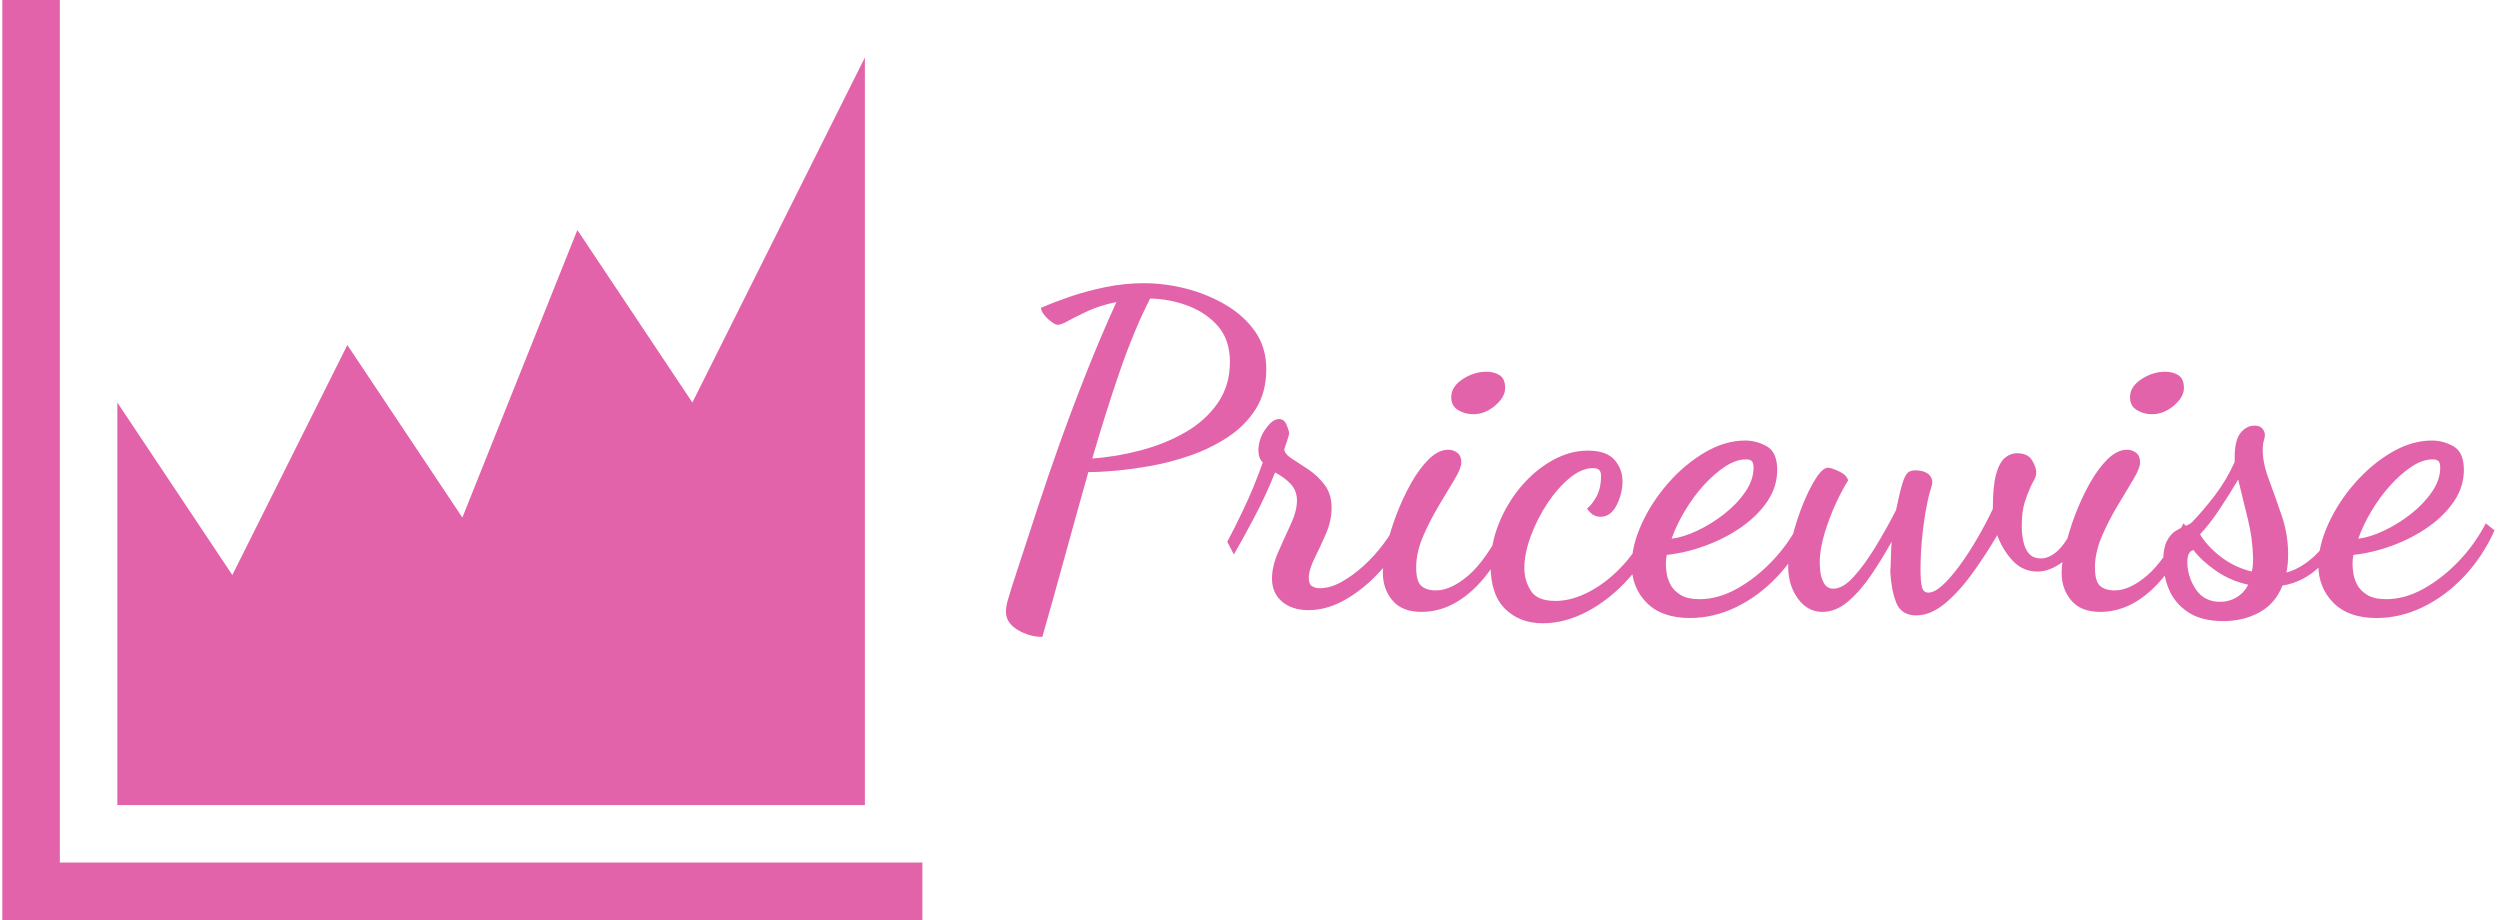
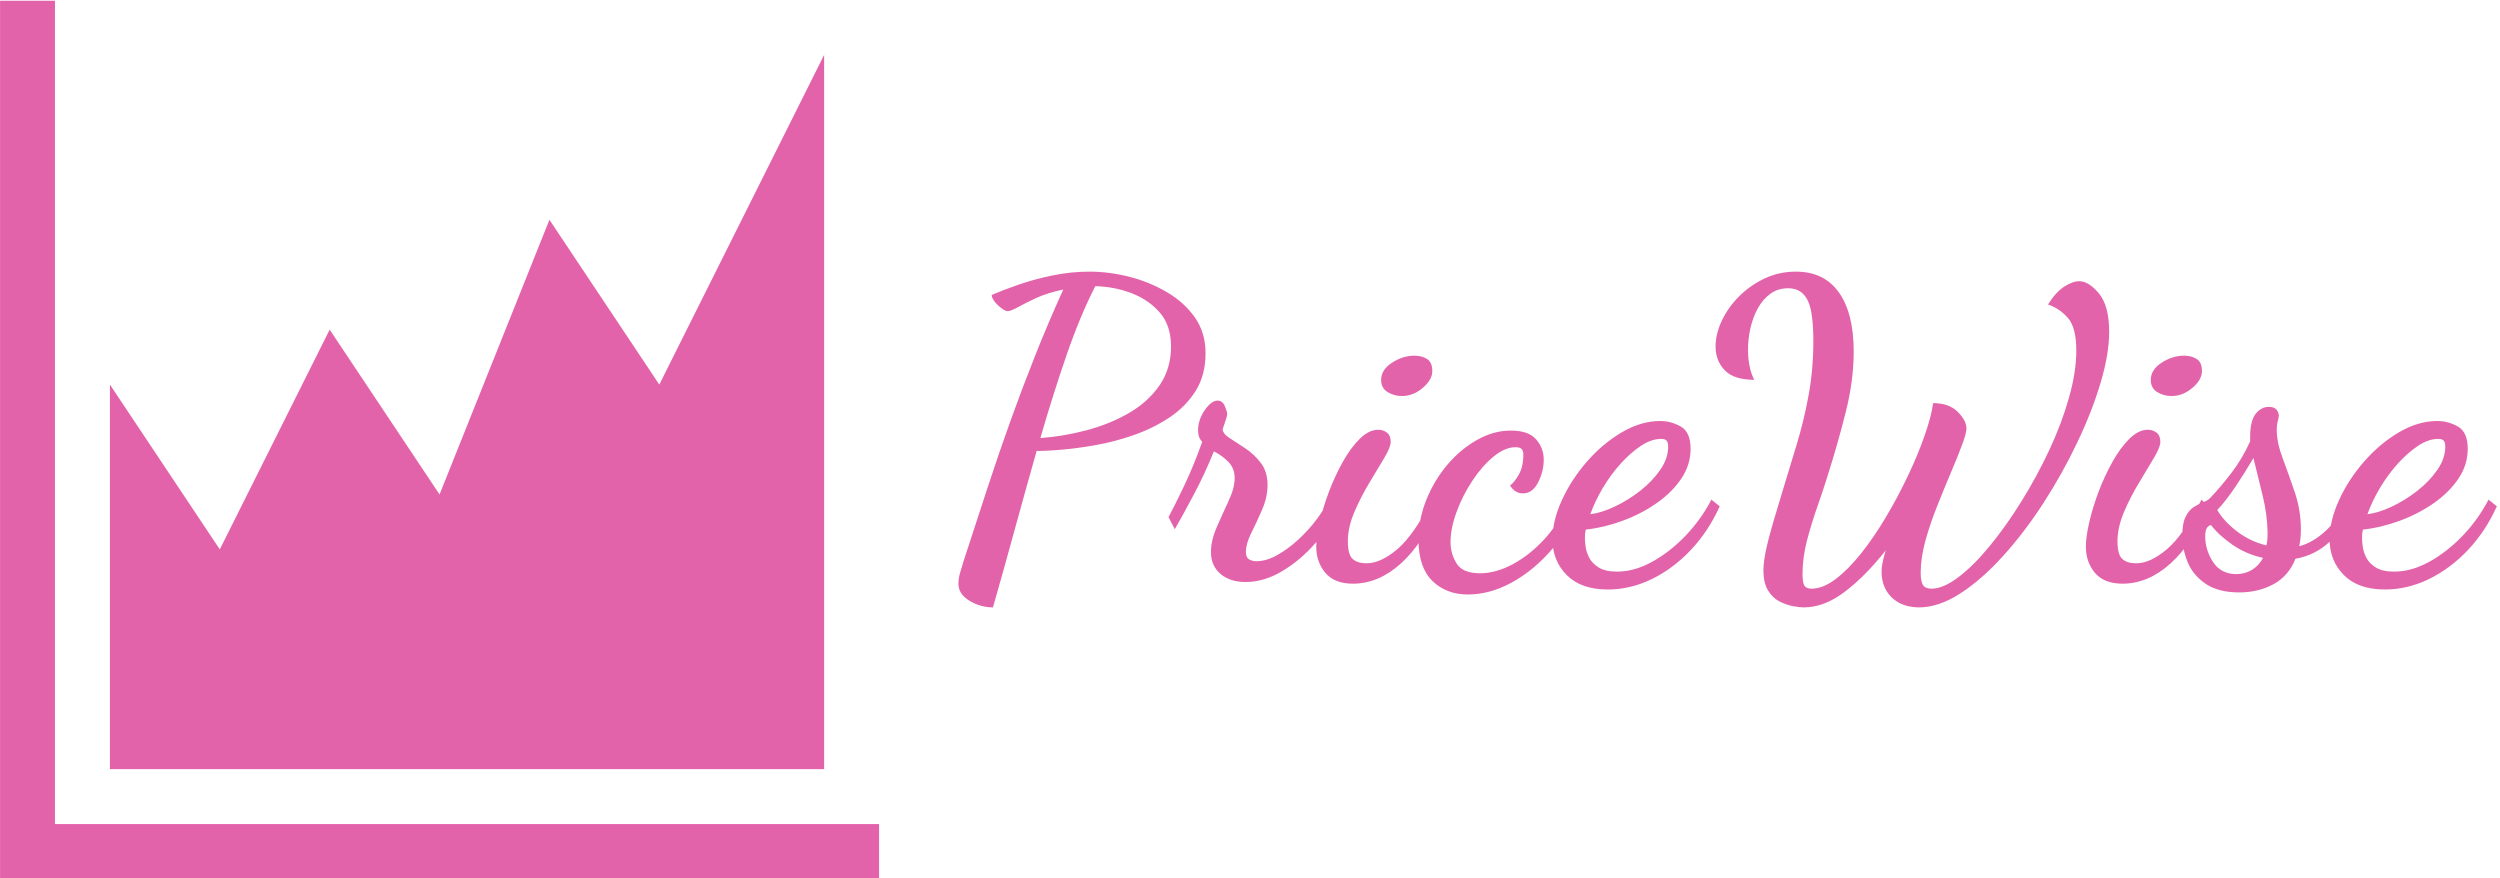
- <svg xmlns="http://www.w3.org/2000/svg" version="1.1" width="1000" height="368" viewBox="0 0 1000 368">
-   <g transform="matrix(1,0,0,1,-0.6060606,0.01149443)">
-     <svg viewBox="0 0 396 146" data-background-color="#ffffff" preserveAspectRatio="xMidYMid meet" height="368" width="1000">
-       <g id="tight-bounds" transform="matrix(1,0,0,1,0.24,-0.004560289)">
-         <svg viewBox="0 0 395.52 146.009" height="146.009" width="395.52">
+ <svg xmlns="http://www.w3.org/2000/svg" version="1.1" width="1000" height="351" viewBox="0 0 1000 351">
+   <g transform="matrix(1,0,0,1,-0.6060606,0.3057194)">
+     <svg viewBox="0 0 396 139" data-background-color="#ffffff" preserveAspectRatio="xMidYMid meet" height="351" width="1000">
+       <g id="tight-bounds" transform="matrix(1,0,0,1,0.24,-0.1210684)">
+         <svg viewBox="0 0 395.52 139.242" height="139.242" width="395.52">
          <g>
-             <svg viewBox="0 0 662.133 244.431" height="146.009" width="395.52">
-               <g transform="matrix(1,0,0,1,266.6132,75.23531)">
-                 <svg viewBox="0 0 395.52 93.961" height="93.961" width="395.52">
+             <svg viewBox="0 0 641.863 225.967" height="139.242" width="395.52">
+               <g transform="matrix(1,0,0,1,246.3432,69.82703)">
+                 <svg viewBox="0 0 395.52 86.313" height="86.313" width="395.52">
                  <g id="textblocktransform">
-                     <svg viewBox="0 0 395.52 93.961" height="93.961" width="395.52" id="textblock">
+                     <svg viewBox="0 0 395.52 86.313" height="86.313" width="395.52" id="textblock">
                      <g>
-                         <svg viewBox="0 0 395.52 93.961" height="93.961" width="395.52">
+                         <svg viewBox="0 0 395.52 86.313" height="86.313" width="395.52">
                          <g transform="matrix(1,0,0,1,0,0)">
-                             <svg width="395.52" viewBox="1.7 -36 169.83 40.35" height="93.961" data-palette-color="#e363aa">
-                               <path d="M5.85 4.35L5.85 4.35Q4.35 4.35 3.03 3.55 1.7 2.75 1.7 1.5L1.7 1.5Q1.7 0.85 1.93 0.1 2.15-0.65 2.35-1.3L2.35-1.3Q3.9-6.05 5.25-10.18 6.6-14.3 7.98-18.13 9.35-21.95 10.88-25.8 12.4-29.65 14.3-33.85L14.3-33.85Q12.4-33.45 11.05-32.83 9.7-32.2 8.85-31.73 8-31.25 7.6-31.25L7.6-31.25Q7.35-31.25 6.88-31.6 6.4-31.95 6.05-32.4 5.7-32.85 5.7-33.2L5.7-33.2Q7.1-33.8 8.97-34.45 10.85-35.1 13.05-35.55 15.25-36 17.45-36L17.45-36Q19.8-36 22.25-35.38 24.7-34.75 26.78-33.52 28.85-32.3 30.13-30.48 31.4-28.65 31.4-26.2L31.4-26.2Q31.4-23.55 30.2-21.65 29-19.75 27.03-18.45 25.05-17.15 22.75-16.35 20.45-15.55 18.18-15.15 15.9-14.75 14.1-14.6 12.3-14.45 11.4-14.45L11.4-14.45 11.1-14.45Q9.7-9.5 8.35-4.58 7 0.35 5.85 4.35ZM11.55-16L11.55-16Q14.35-16.2 17.15-16.95 19.95-17.7 22.23-19.03 24.5-20.35 25.88-22.35 27.25-24.35 27.25-27L27.25-27Q27.25-29.5 25.93-31.05 24.6-32.6 22.53-33.4 20.45-34.2 18.15-34.25L18.15-34.25Q16.35-30.75 14.7-25.98 13.05-21.2 11.55-16ZM36.2 1.3L36.2 1.3Q34.35 1.3 33.2 0.33 32.05-0.65 32.05-2.3L32.05-2.3Q32.05-3.7 32.75-5.3 33.45-6.9 34.17-8.45 34.9-10 34.9-11.2L34.9-11.2Q34.9-12.35 34.15-13.13 33.4-13.9 32.4-14.4L32.4-14.4Q31.3-11.65 29.92-9.08 28.55-6.5 27.7-5.05L27.7-5.05 26.95-6.5Q27.65-7.8 28.8-10.2 29.95-12.6 31-15.55L31-15.55Q30.5-16.05 30.5-16.9L30.5-16.9Q30.5-18.2 31.3-19.35 32.1-20.5 32.85-20.5L32.85-20.5Q33.45-20.5 33.72-19.83 34-19.15 34-18.9L34-18.9Q34-18.65 33.77-18 33.55-17.35 33.45-17.05L33.45-17.05Q33.5-16.5 34.32-15.98 35.15-15.45 36.2-14.75 37.25-14.05 38.05-13 38.85-11.95 38.85-10.35L38.85-10.35Q38.85-8.9 38.2-7.4 37.55-5.9 36.9-4.6 36.25-3.3 36.25-2.35L36.25-2.35Q36.25-1.65 36.62-1.43 37-1.2 37.5-1.2L37.5-1.2Q38.7-1.2 40-1.93 41.3-2.65 42.55-3.8 43.8-4.95 44.75-6.23 45.7-7.5 46.2-8.55L46.2-8.55 47.4-7.65Q46.45-5.5 44.65-3.43 42.85-1.35 40.65-0.03 38.45 1.3 36.2 1.3ZM49.1 1.5L49.1 1.5Q46.9 1.5 45.8 0.2 44.7-1.1 44.7-2.95L44.7-2.95Q44.7-4.1 45.1-5.85 45.5-7.6 46.22-9.53 46.95-11.45 47.9-13.15 48.85-14.85 49.95-15.93 51.05-17 52.15-17L52.15-17Q52.75-17 53.2-16.65 53.65-16.3 53.65-15.55L53.65-15.55Q53.65-14.9 52.87-13.6 52.1-12.3 51.07-10.6 50.05-8.9 49.27-7.08 48.5-5.25 48.5-3.6L48.5-3.6Q48.5-2 49.07-1.48 49.65-0.95 50.75-0.95L50.75-0.95Q52.45-0.95 54.45-2.65 56.45-4.35 58.6-8.6L58.6-8.6 59.35-7.8Q57.6-3.4 54.9-0.95 52.2 1.5 49.1 1.5ZM55-21.05L55-21.05Q54.05-21.05 53.27-21.53 52.5-22 52.5-23L52.5-23Q52.5-24.2 53.8-25.05 55.1-25.9 56.5-25.9L56.5-25.9Q57.4-25.9 58.02-25.5 58.65-25.1 58.65-24.05L58.65-24.05Q58.65-23 57.5-22.03 56.35-21.05 55-21.05ZM62.94 2.8L62.94 2.8Q60.34 2.8 58.67 1.18 56.99-0.45 56.99-3.8L56.99-3.8Q56.99-6.25 57.94-8.6 58.89-10.95 60.49-12.83 62.09-14.7 64.07-15.8 66.04-16.9 68.09-16.9L68.09-16.9Q70.19-16.9 71.12-15.85 72.04-14.8 72.04-13.4L72.04-13.4Q72.04-12 71.37-10.68 70.69-9.35 69.54-9.35L69.54-9.35Q68.59-9.35 67.99-10.3L67.99-10.3Q68.49-10.65 69.04-11.6 69.59-12.55 69.59-14.05L69.59-14.05Q69.59-14.45 69.39-14.68 69.19-14.9 68.64-14.9L68.64-14.9Q67.39-14.9 66.02-13.78 64.64-12.65 63.47-10.88 62.29-9.1 61.57-7.13 60.84-5.15 60.84-3.5L60.84-3.5Q60.84-2.1 61.57-0.93 62.29 0.25 64.39 0.25L64.39 0.25Q66.29 0.25 68.34-0.85 70.39-1.95 72.19-3.93 73.99-5.9 75.09-8.65L75.09-8.65 76.09-7.75Q74.89-4.7 72.77-2.33 70.64 0.05 68.07 1.43 65.49 2.8 62.94 2.8ZM79.74 2.2L79.74 2.2Q76.54 2.2 74.82 0.48 73.09-1.25 73.09-3.85L73.09-3.85Q73.09-6.05 74.22-8.53 75.34-11 77.24-13.18 79.14-15.35 81.44-16.7 83.74-18.05 86.04-18.05L86.04-18.05Q87.34-18.05 88.52-17.38 89.69-16.7 89.69-14.7L89.69-14.7Q89.69-12.8 88.59-11.15 87.49-9.5 85.64-8.2 83.79-6.9 81.57-6.08 79.34-5.25 77.09-5L77.09-5Q77.04-4.8 77.02-4.58 76.99-4.35 76.99-3.85L76.99-3.85Q76.99-3.6 77.07-2.98 77.14-2.35 77.49-1.65 77.84-0.95 78.64-0.45 79.44 0.05 80.84 0.05L80.84 0.05Q82.94 0.05 85.07-1.13 87.19-2.3 89.07-4.25 90.94-6.2 92.19-8.6L92.19-8.6 93.19-7.8Q91.84-4.8 89.72-2.55 87.59-0.3 85.02 0.95 82.44 2.2 79.74 2.2ZM77.64-6.85L77.64-6.85Q78.94-7 80.54-7.75 82.14-8.5 83.62-9.65 85.09-10.8 86.04-12.18 86.99-13.55 86.99-14.95L86.99-14.95Q86.99-15.5 86.79-15.7 86.59-15.9 86.14-15.9L86.14-15.9Q84.99-15.9 83.74-15.08 82.49-14.25 81.29-12.93 80.09-11.6 79.14-10 78.19-8.4 77.64-6.85ZM105.54 1.9L105.54 1.9Q103.84 1.9 103.26 0.43 102.69-1.05 102.59-3.1L102.59-3.1Q102.64-3.7 102.66-4.75 102.69-5.8 102.74-6.5L102.74-6.5Q101.69-4.6 100.44-2.75 99.19-0.9 97.79 0.3 96.39 1.5 94.84 1.5L94.84 1.5Q93.14 1.5 92.04-0.03 90.94-1.55 90.94-3.7L90.94-3.7Q90.94-5.15 91.41-7.05 91.89-8.95 92.61-10.75 93.34-12.55 94.11-13.75 94.89-14.95 95.49-14.95L95.49-14.95Q95.84-14.95 96.71-14.55 97.59-14.15 97.79-13.5L97.79-13.5Q97.24-12.7 96.46-11.05 95.69-9.4 95.11-7.53 94.54-5.65 94.54-4.1L94.54-4.1Q94.54-3.8 94.61-3.08 94.69-2.35 95.04-1.75 95.39-1.15 96.09-1.15L96.09-1.15Q97.19-1.15 98.41-2.5 99.64-3.85 100.89-5.9 102.14-7.95 103.24-10.1L103.24-10.1Q103.69-12.25 103.99-13.2 104.29-14.15 104.61-14.4 104.94-14.65 105.39-14.65L105.39-14.65Q106.34-14.65 106.86-14.28 107.39-13.9 107.39-13.2L107.39-13.2Q107.39-13.15 107.29-12.78 107.19-12.4 107.14-12.3L107.14-12.3Q106.84-11.25 106.59-9.78 106.34-8.3 106.19-6.63 106.04-4.95 106.04-3.25L106.04-3.25Q106.04-2.05 106.19-1.38 106.34-0.7 106.94-0.7L106.94-0.7Q107.64-0.7 108.56-1.55 109.49-2.4 110.51-3.8 111.54-5.2 112.51-6.88 113.49-8.55 114.29-10.25L114.29-10.25Q114.29-12.85 114.66-14.2 115.04-15.55 115.66-16.07 116.29-16.6 117.04-16.6L117.04-16.6Q118.29-16.6 118.76-15.8 119.24-15 119.24-14.45L119.24-14.45Q119.24-13.95 118.99-13.53 118.74-13.1 118.59-12.75L118.59-12.75Q118.24-12 117.91-10.95 117.59-9.9 117.59-8.3L117.59-8.3Q117.59-7.45 117.76-6.58 117.94-5.7 118.41-5.15 118.89-4.6 119.79-4.6L119.79-4.6Q120.69-4.6 121.61-5.4 122.54-6.2 123.64-8.4L123.64-8.4 124.59-7.65Q123.49-5.05 122.09-4.08 120.69-3.1 119.39-3.1L119.39-3.1Q117.74-3.1 116.59-4.3 115.44-5.5 114.79-7.25L114.79-7.25Q113.54-5.1 112.01-2.98 110.49-0.85 108.84 0.53 107.19 1.9 105.54 1.9ZM126.54 1.5L126.54 1.5Q124.34 1.5 123.24 0.2 122.14-1.1 122.14-2.95L122.14-2.95Q122.14-4.1 122.54-5.85 122.94-7.6 123.66-9.53 124.39-11.45 125.34-13.15 126.29-14.85 127.39-15.93 128.49-17 129.59-17L129.59-17Q130.19-17 130.64-16.65 131.09-16.3 131.09-15.55L131.09-15.55Q131.09-14.9 130.31-13.6 129.54-12.3 128.51-10.6 127.49-8.9 126.71-7.08 125.94-5.25 125.94-3.6L125.94-3.6Q125.94-2 126.51-1.48 127.09-0.95 128.19-0.95L128.19-0.95Q129.89-0.95 131.89-2.65 133.89-4.35 136.04-8.6L136.04-8.6 136.79-7.8Q135.04-3.4 132.34-0.95 129.64 1.5 126.54 1.5ZM132.44-21.05L132.44-21.05Q131.49-21.05 130.71-21.53 129.94-22 129.94-23L129.94-23Q129.94-24.2 131.24-25.05 132.54-25.9 133.94-25.9L133.94-25.9Q134.84-25.9 135.46-25.5 136.09-25.1 136.09-24.05L136.09-24.05Q136.09-23 134.94-22.03 133.79-21.05 132.44-21.05ZM140.58 2.55L140.58 2.55Q138.08 2.55 136.56 1.53 135.03 0.5 134.38-1.07 133.73-2.65 133.73-4.3L133.73-4.3Q133.73-5.75 134.13-6.55 134.53-7.35 135.13-7.73 135.73-8.1 136.26-8.3 136.78-8.5 137.03-8.75L137.03-8.75Q138.28-10.05 139.61-11.78 140.93-13.5 141.88-15.6L141.88-15.6 141.88-16.1Q141.88-18.1 142.56-18.93 143.23-19.75 144.13-19.75L144.13-19.75Q144.73-19.75 145.01-19.45 145.28-19.15 145.33-18.75L145.33-18.75Q145.33-18.45 145.21-18.05 145.08-17.65 145.08-16.95L145.08-16.95Q145.08-15.45 145.81-13.53 146.53-11.6 147.26-9.45 147.98-7.3 147.98-5.05L147.98-5.05Q147.98-4.45 147.93-3.95 147.88-3.45 147.78-3L147.78-3Q149.33-3.4 150.83-4.73 152.33-6.05 153.68-8.65L153.68-8.65 154.28-8.2Q153.33-5.35 151.53-3.63 149.73-1.9 147.33-1.5L147.33-1.5Q146.53 0.55 144.71 1.55 142.88 2.55 140.58 2.55ZM140.23 0.35L140.23 0.35Q141.23 0.35 142.08-0.15 142.93-0.65 143.43-1.6L143.43-1.6Q141.38-2.05 139.73-3.2 138.08-4.35 137.18-5.55L137.18-5.55Q136.48-5.4 136.48-4.2L136.48-4.2Q136.48-2.55 137.43-1.1 138.38 0.35 140.23 0.35ZM143.83-3.1L143.83-3.1Q143.93-3.45 143.96-3.93 143.98-4.4 143.98-4.65L143.98-4.65Q143.93-6.9 143.38-9.1 142.83-11.3 142.28-13.6L142.28-13.6Q141.38-12.05 140.18-10.25 138.98-8.45 137.93-7.35L137.93-7.35Q138.73-6 140.28-4.8 141.83-3.6 143.83-3.1ZM158.08 2.2L158.08 2.2Q154.88 2.2 153.16 0.48 151.43-1.25 151.43-3.85L151.43-3.85Q151.43-6.05 152.56-8.53 153.68-11 155.58-13.18 157.48-15.35 159.78-16.7 162.08-18.05 164.38-18.05L164.38-18.05Q165.68-18.05 166.86-17.38 168.03-16.7 168.03-14.7L168.03-14.7Q168.03-12.8 166.93-11.15 165.83-9.5 163.98-8.2 162.13-6.9 159.91-6.08 157.68-5.25 155.43-5L155.43-5Q155.38-4.8 155.36-4.58 155.33-4.35 155.33-3.85L155.33-3.85Q155.33-3.6 155.41-2.98 155.48-2.35 155.83-1.65 156.18-0.95 156.98-0.45 157.78 0.05 159.18 0.05L159.18 0.05Q161.28 0.05 163.41-1.13 165.53-2.3 167.41-4.25 169.28-6.2 170.53-8.6L170.53-8.6 171.53-7.8Q170.18-4.8 168.06-2.55 165.93-0.3 163.36 0.95 160.78 2.2 158.08 2.2ZM155.98-6.85L155.98-6.85Q157.28-7 158.88-7.75 160.48-8.5 161.96-9.65 163.43-10.8 164.38-12.18 165.33-13.55 165.33-14.95L165.33-14.95Q165.33-15.5 165.13-15.7 164.93-15.9 164.48-15.9L164.48-15.9Q163.33-15.9 162.08-15.08 160.83-14.25 159.63-12.93 158.43-11.6 157.48-10 156.53-8.4 155.98-6.85Z" opacity="1" transform="matrix(1,0,0,1,0,0)" fill="#e363aa" class="undefined-text-0" data-fill-palette-color="primary" id="text-0" />
+                             <svg width="395.52" viewBox="1.7 -36 184.88 40.35" height="86.313" data-palette-color="#e363aa">
+                               <path d="M5.85 4.35L5.85 4.35Q4.35 4.35 3.03 3.55 1.7 2.75 1.7 1.5L1.7 1.5Q1.7 0.85 1.93 0.1 2.15-0.65 2.35-1.3L2.35-1.3Q3.9-6.05 5.25-10.18 6.6-14.3 7.98-18.13 9.35-21.95 10.88-25.8 12.4-29.65 14.3-33.85L14.3-33.85Q12.4-33.45 11.05-32.83 9.7-32.2 8.85-31.73 8-31.25 7.6-31.25L7.6-31.25Q7.35-31.25 6.88-31.6 6.4-31.95 6.05-32.4 5.7-32.85 5.7-33.2L5.7-33.2Q7.1-33.8 8.97-34.45 10.85-35.1 13.05-35.55 15.25-36 17.45-36L17.45-36Q19.8-36 22.25-35.38 24.7-34.75 26.78-33.52 28.85-32.3 30.13-30.48 31.4-28.65 31.4-26.2L31.4-26.2Q31.4-23.55 30.2-21.65 29-19.75 27.03-18.45 25.05-17.15 22.75-16.35 20.45-15.55 18.18-15.15 15.9-14.75 14.1-14.6 12.3-14.45 11.4-14.45L11.4-14.45 11.1-14.45Q9.7-9.5 8.35-4.58 7 0.35 5.85 4.35ZM11.55-16L11.55-16Q14.35-16.2 17.15-16.95 19.95-17.7 22.23-19.03 24.5-20.35 25.88-22.35 27.25-24.35 27.25-27L27.25-27Q27.25-29.5 25.93-31.05 24.6-32.6 22.53-33.4 20.45-34.2 18.15-34.25L18.15-34.25Q16.35-30.75 14.7-25.98 13.05-21.2 11.55-16ZM36.2 1.3L36.2 1.3Q34.35 1.3 33.2 0.33 32.05-0.65 32.05-2.3L32.05-2.3Q32.05-3.7 32.75-5.3 33.45-6.9 34.17-8.45 34.9-10 34.9-11.2L34.9-11.2Q34.9-12.35 34.15-13.13 33.4-13.9 32.4-14.4L32.4-14.4Q31.3-11.65 29.92-9.08 28.55-6.5 27.7-5.05L27.7-5.05 26.95-6.5Q27.65-7.8 28.8-10.2 29.95-12.6 31-15.55L31-15.55Q30.5-16.05 30.5-16.9L30.5-16.9Q30.5-18.2 31.3-19.35 32.1-20.5 32.85-20.5L32.85-20.5Q33.45-20.5 33.72-19.83 34-19.15 34-18.9L34-18.9Q34-18.65 33.77-18 33.55-17.35 33.45-17.05L33.45-17.05Q33.5-16.5 34.32-15.98 35.15-15.45 36.2-14.75 37.25-14.05 38.05-13 38.85-11.95 38.85-10.35L38.85-10.35Q38.85-8.9 38.2-7.4 37.55-5.9 36.9-4.6 36.25-3.3 36.25-2.35L36.25-2.35Q36.25-1.65 36.62-1.43 37-1.2 37.5-1.2L37.5-1.2Q38.7-1.2 40-1.93 41.3-2.65 42.55-3.8 43.8-4.95 44.75-6.23 45.7-7.5 46.2-8.55L46.2-8.55 47.4-7.65Q46.45-5.5 44.65-3.43 42.85-1.35 40.65-0.03 38.45 1.3 36.2 1.3ZM49.1 1.5L49.1 1.5Q46.9 1.5 45.8 0.2 44.7-1.1 44.7-2.95L44.7-2.95Q44.7-4.1 45.1-5.85 45.5-7.6 46.22-9.53 46.95-11.45 47.9-13.15 48.85-14.85 49.95-15.93 51.05-17 52.15-17L52.15-17Q52.75-17 53.2-16.65 53.65-16.3 53.65-15.55L53.65-15.55Q53.65-14.9 52.87-13.6 52.1-12.3 51.07-10.6 50.05-8.9 49.27-7.08 48.5-5.25 48.5-3.6L48.5-3.6Q48.5-2 49.07-1.48 49.65-0.95 50.75-0.95L50.75-0.95Q52.45-0.95 54.45-2.65 56.45-4.35 58.6-8.6L58.6-8.6 59.35-7.8Q57.6-3.4 54.9-0.95 52.2 1.5 49.1 1.5ZM55-21.05L55-21.05Q54.05-21.05 53.27-21.53 52.5-22 52.5-23L52.5-23Q52.5-24.2 53.8-25.05 55.1-25.9 56.5-25.9L56.5-25.9Q57.4-25.9 58.02-25.5 58.65-25.1 58.65-24.05L58.65-24.05Q58.65-23 57.5-22.03 56.35-21.05 55-21.05ZM62.94 2.8L62.94 2.8Q60.34 2.8 58.67 1.18 56.99-0.45 56.99-3.8L56.99-3.8Q56.99-6.25 57.94-8.6 58.89-10.95 60.49-12.83 62.09-14.7 64.07-15.8 66.04-16.9 68.09-16.9L68.09-16.9Q70.19-16.9 71.12-15.85 72.04-14.8 72.04-13.4L72.04-13.4Q72.04-12 71.37-10.68 70.69-9.35 69.54-9.35L69.54-9.35Q68.59-9.35 67.99-10.3L67.99-10.3Q68.49-10.65 69.04-11.6 69.59-12.55 69.59-14.05L69.59-14.05Q69.59-14.45 69.39-14.68 69.19-14.9 68.64-14.9L68.64-14.9Q67.39-14.9 66.02-13.78 64.64-12.65 63.47-10.88 62.29-9.1 61.57-7.13 60.84-5.15 60.84-3.5L60.84-3.5Q60.84-2.1 61.57-0.93 62.29 0.25 64.39 0.25L64.39 0.25Q66.29 0.25 68.34-0.85 70.39-1.95 72.19-3.93 73.99-5.9 75.09-8.65L75.09-8.65 76.09-7.75Q74.89-4.7 72.77-2.33 70.64 0.05 68.07 1.43 65.49 2.8 62.94 2.8ZM79.74 2.2L79.74 2.2Q76.54 2.2 74.82 0.48 73.09-1.25 73.09-3.85L73.09-3.85Q73.09-6.05 74.22-8.53 75.34-11 77.24-13.18 79.14-15.35 81.44-16.7 83.74-18.05 86.04-18.05L86.04-18.05Q87.34-18.05 88.52-17.38 89.69-16.7 89.69-14.7L89.69-14.7Q89.69-12.8 88.59-11.15 87.49-9.5 85.64-8.2 83.79-6.9 81.57-6.08 79.34-5.25 77.09-5L77.09-5Q77.04-4.8 77.02-4.58 76.99-4.35 76.99-3.85L76.99-3.85Q76.99-3.6 77.07-2.98 77.14-2.35 77.49-1.65 77.84-0.95 78.64-0.45 79.44 0.05 80.84 0.05L80.84 0.05Q82.94 0.05 85.07-1.13 87.19-2.3 89.07-4.25 90.94-6.2 92.19-8.6L92.19-8.6 93.19-7.8Q91.84-4.8 89.72-2.55 87.59-0.3 85.02 0.95 82.44 2.2 79.74 2.2ZM77.64-6.85L77.64-6.85Q78.94-7 80.54-7.75 82.14-8.5 83.62-9.65 85.09-10.8 86.04-12.18 86.99-13.55 86.99-14.95L86.99-14.95Q86.99-15.5 86.79-15.7 86.59-15.9 86.14-15.9L86.14-15.9Q84.99-15.9 83.74-15.08 82.49-14.25 81.29-12.93 80.09-11.6 79.14-10 78.19-8.4 77.64-6.85ZM103.29 4.35L103.29 4.35Q102.79 4.35 101.99 4.2 101.19 4.05 100.36 3.63 99.54 3.2 98.99 2.3 98.44 1.4 98.44-0.1L98.44-0.1Q98.44-1.35 98.94-3.38 99.44-5.4 100.64-9.3L100.64-9.3Q101.54-12.25 102.41-15.13 103.29-18 103.86-21.1 104.44-24.2 104.44-27.7L104.44-27.7Q104.44-29.75 104.19-31.15 103.94-32.55 103.26-33.27 102.59-34 101.39-34L101.39-34Q100.19-34 99.29-33.35 98.39-32.7 97.79-31.63 97.19-30.55 96.89-29.25 96.59-27.95 96.59-26.65L96.59-26.65Q96.59-24.45 97.34-23L97.34-23Q94.89-23 93.79-24.15 92.69-25.3 92.69-27L92.69-27Q92.69-28.5 93.44-30.1 94.19-31.7 95.51-33.02 96.84-34.35 98.59-35.18 100.34-36 102.34-36L102.34-36Q105.74-36 107.51-33.5 109.29-31 109.29-26.4L109.29-26.4Q109.29-22.95 108.36-19.23 107.44-15.5 106.04-11.1L106.04-11.1Q105.54-9.5 104.86-7.58 104.19-5.65 103.66-3.63 103.14-1.6 103.14 0.4L103.14 0.4Q103.14 1.35 103.36 1.73 103.59 2.1 104.24 2.1L104.24 2.1Q105.59 2.1 107.11 0.95 108.64-0.2 110.19-2.15 111.74-4.1 113.16-6.5 114.59-8.9 115.79-11.43 116.99-13.95 117.79-16.23 118.59-18.5 118.84-20.2L118.84-20.2Q120.74-20.2 121.79-19.15 122.84-18.1 122.84-17.15L122.84-17.15Q122.84-16.65 122.41-15.45 121.99-14.25 120.99-11.9L120.99-11.9Q120.19-10 119.34-7.88 118.49-5.75 117.91-3.68 117.34-1.6 117.34 0.2L117.34 0.2Q117.34 1.2 117.61 1.65 117.89 2.1 118.64 2.1L118.64 2.1Q120.04 2.1 121.86 0.73 123.69-0.65 125.64-3.03 127.59-5.4 129.44-8.38 131.29-11.35 132.79-14.55 134.29-17.75 135.16-20.85 136.04-23.95 136.04-26.5L136.04-26.5Q136.04-29.25 135.06-30.4 134.09-31.55 132.64-32.05L132.64-32.05Q133.54-33.5 134.56-34.18 135.59-34.85 136.39-34.85L136.39-34.85Q137.54-34.85 138.76-33.38 139.99-31.9 139.99-28.75L139.99-28.75Q139.99-26.1 138.96-22.65 137.94-19.2 136.16-15.48 134.39-11.75 132.11-8.22 129.84-4.7 127.26-1.85 124.69 1 122.09 2.68 119.49 4.35 117.14 4.35L117.14 4.35Q115.84 4.35 114.81 3.83 113.79 3.3 113.21 2.33 112.64 1.35 112.64 0.05L112.64 0.05Q112.64-0.55 112.79-1.2 112.94-1.85 113.14-2.5L113.14-2.5Q110.69 0.6 108.21 2.48 105.74 4.35 103.29 4.35ZM141.59 1.5L141.59 1.5Q139.39 1.5 138.28 0.2 137.19-1.1 137.19-2.95L137.19-2.95Q137.19-4.1 137.59-5.85 137.99-7.6 138.71-9.53 139.44-11.45 140.39-13.15 141.34-14.85 142.44-15.93 143.53-17 144.64-17L144.64-17Q145.24-17 145.69-16.65 146.14-16.3 146.14-15.55L146.14-15.55Q146.14-14.9 145.36-13.6 144.59-12.3 143.56-10.6 142.53-8.9 141.76-7.08 140.99-5.25 140.99-3.6L140.99-3.6Q140.99-2 141.56-1.48 142.14-0.95 143.24-0.95L143.24-0.95Q144.94-0.95 146.94-2.65 148.94-4.35 151.09-8.6L151.09-8.6 151.84-7.8Q150.09-3.4 147.39-0.95 144.69 1.5 141.59 1.5ZM147.49-21.05L147.49-21.05Q146.53-21.05 145.76-21.53 144.99-22 144.99-23L144.99-23Q144.99-24.2 146.28-25.05 147.59-25.9 148.99-25.9L148.99-25.9Q149.89-25.9 150.51-25.5 151.14-25.1 151.14-24.05L151.14-24.05Q151.14-23 149.99-22.03 148.84-21.05 147.49-21.05ZM155.63 2.55L155.63 2.55Q153.13 2.55 151.61 1.53 150.08 0.5 149.43-1.07 148.78-2.65 148.78-4.3L148.78-4.3Q148.78-5.75 149.18-6.55 149.58-7.35 150.18-7.73 150.78-8.1 151.31-8.3 151.83-8.5 152.08-8.75L152.08-8.75Q153.33-10.05 154.66-11.78 155.98-13.5 156.93-15.6L156.93-15.6 156.93-16.1Q156.93-18.1 157.61-18.93 158.28-19.75 159.18-19.75L159.18-19.75Q159.78-19.75 160.06-19.45 160.33-19.15 160.38-18.75L160.38-18.75Q160.38-18.45 160.26-18.05 160.13-17.65 160.13-16.95L160.13-16.95Q160.13-15.45 160.86-13.53 161.58-11.6 162.31-9.45 163.03-7.3 163.03-5.05L163.03-5.05Q163.03-4.45 162.98-3.95 162.93-3.45 162.83-3L162.83-3Q164.38-3.4 165.88-4.73 167.38-6.05 168.73-8.65L168.73-8.65 169.33-8.2Q168.38-5.35 166.58-3.63 164.78-1.9 162.38-1.5L162.38-1.5Q161.58 0.55 159.76 1.55 157.93 2.55 155.63 2.55ZM155.28 0.35L155.28 0.35Q156.28 0.35 157.13-0.15 157.98-0.65 158.48-1.6L158.48-1.6Q156.43-2.05 154.78-3.2 153.13-4.35 152.23-5.55L152.23-5.55Q151.53-5.4 151.53-4.2L151.53-4.2Q151.53-2.55 152.48-1.1 153.43 0.35 155.28 0.35ZM158.88-3.1L158.88-3.1Q158.98-3.45 159.01-3.93 159.03-4.4 159.03-4.65L159.03-4.65Q158.98-6.9 158.43-9.1 157.88-11.3 157.33-13.6L157.33-13.6Q156.43-12.05 155.23-10.25 154.03-8.45 152.98-7.35L152.98-7.35Q153.78-6 155.33-4.8 156.88-3.6 158.88-3.1ZM173.13 2.2L173.13 2.2Q169.93 2.2 168.21 0.48 166.48-1.25 166.48-3.85L166.48-3.85Q166.48-6.05 167.61-8.53 168.73-11 170.63-13.18 172.53-15.35 174.83-16.7 177.13-18.05 179.43-18.05L179.43-18.05Q180.73-18.05 181.91-17.38 183.08-16.7 183.08-14.7L183.08-14.7Q183.08-12.8 181.98-11.15 180.88-9.5 179.03-8.2 177.18-6.9 174.96-6.08 172.73-5.25 170.48-5L170.48-5Q170.43-4.8 170.41-4.58 170.38-4.35 170.38-3.85L170.38-3.85Q170.38-3.6 170.46-2.98 170.53-2.35 170.88-1.65 171.23-0.95 172.03-0.45 172.83 0.05 174.23 0.05L174.23 0.05Q176.33 0.05 178.46-1.13 180.58-2.3 182.46-4.25 184.33-6.2 185.58-8.6L185.58-8.6 186.58-7.8Q185.23-4.8 183.11-2.55 180.98-0.3 178.41 0.95 175.83 2.2 173.13 2.2ZM171.03-6.85L171.03-6.85Q172.33-7 173.93-7.75 175.53-8.5 177.01-9.65 178.48-10.8 179.43-12.18 180.38-13.55 180.38-14.95L180.38-14.95Q180.38-15.5 180.18-15.7 179.98-15.9 179.53-15.9L179.53-15.9Q178.38-15.9 177.13-15.08 175.88-14.25 174.68-12.93 173.48-11.6 172.53-10 171.58-8.4 171.03-6.85Z" opacity="1" transform="matrix(1,0,0,1,0,0)" fill="#e363aa" class="undefined-text-0" data-fill-palette-color="primary" id="text-0" />
                            </svg>
                          </g>
                        </svg>
                      </g>
                    </svg>
                  </g>
                </svg>
              </g>
              <g>
-                 <svg viewBox="0 0 244.431 244.431" height="244.431" width="244.431">
+                 <svg viewBox="0 0 225.967 225.967" height="225.967" width="225.967">
                  <g>
-                     <svg version="1.1" x="0" y="0" viewBox="0 0 512 512" enable-background="new 0 0 512 512" xml:space="preserve" height="244.431" width="244.431" class="icon-icon-0" data-fill-palette-color="accent" id="icon-0">
+                     <svg version="1.1" x="0" y="0" viewBox="0 0 512 512" enable-background="new 0 0 512 512" xml:space="preserve" height="225.967" width="225.967" class="icon-icon-0" data-fill-palette-color="accent" id="icon-0">
                      <path d="M512 480v32H0V0h32v480H512zM480 320V192 32l-96 192-64-96-64 160-64-96-64 128-64-96v96 128h416V320z" fill="#e363aa" data-fill-palette-color="accent" />
                    </svg>
                  </g>
                </svg>
              </g>
            </svg>
          </g>
          <defs />
        </svg>
-         <rect width="395.52" height="146.009" fill="none" stroke="none" visibility="hidden" />
+         <rect width="395.52" height="139.242" fill="none" stroke="none" visibility="hidden" />
      </g>
    </svg>
  </g>
</svg>
